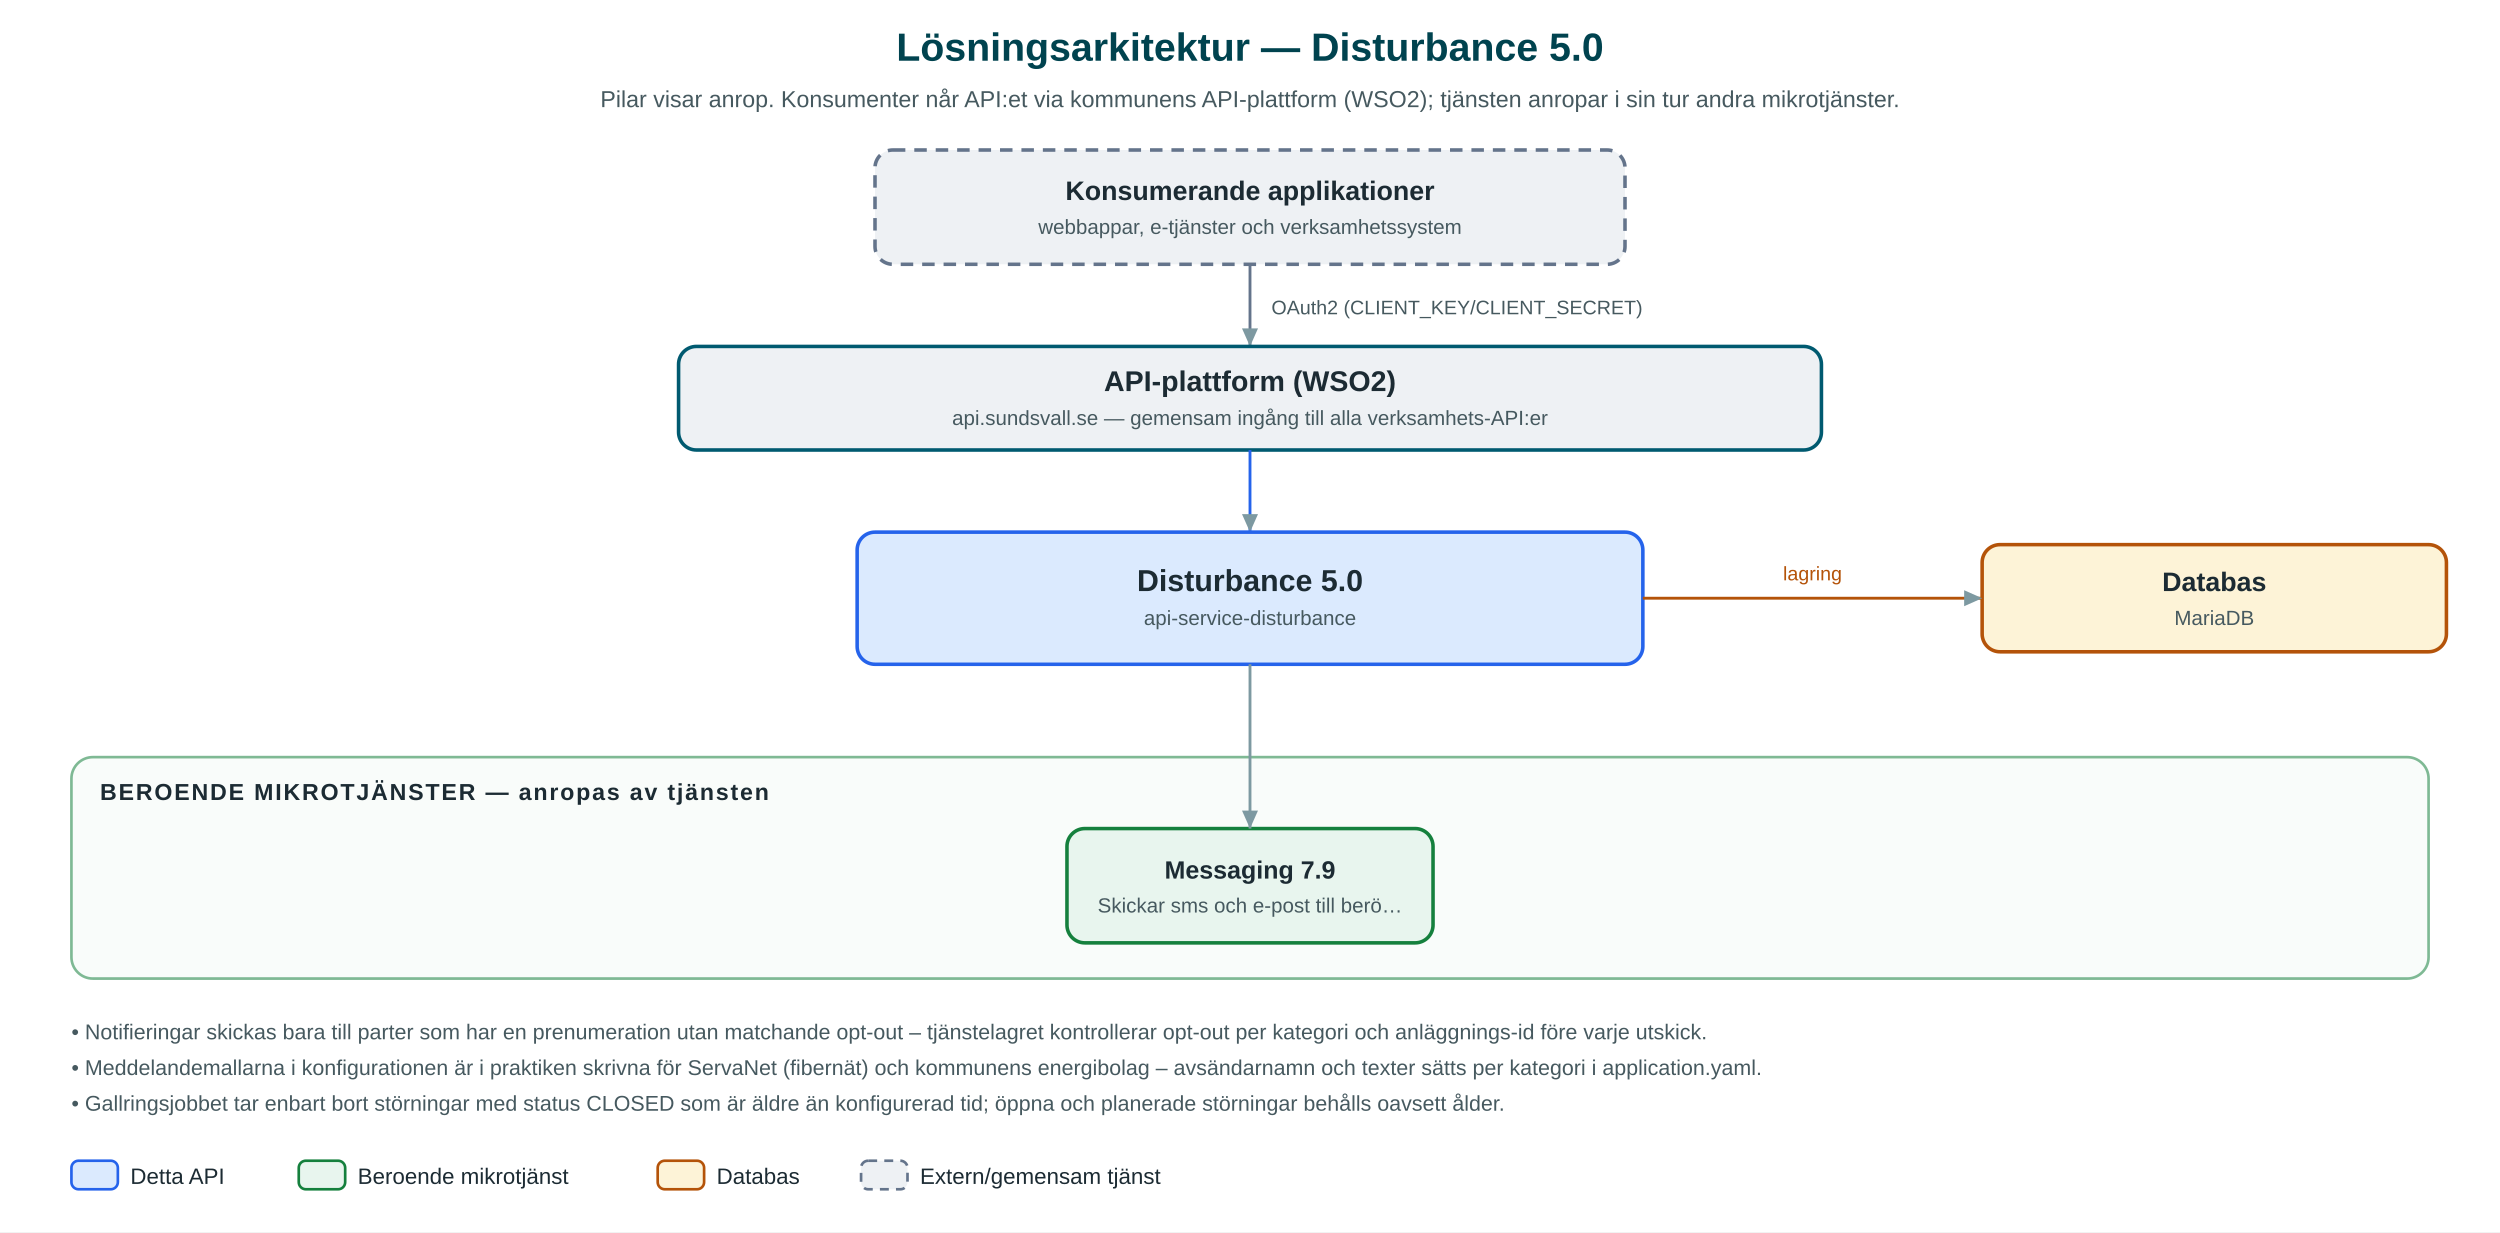
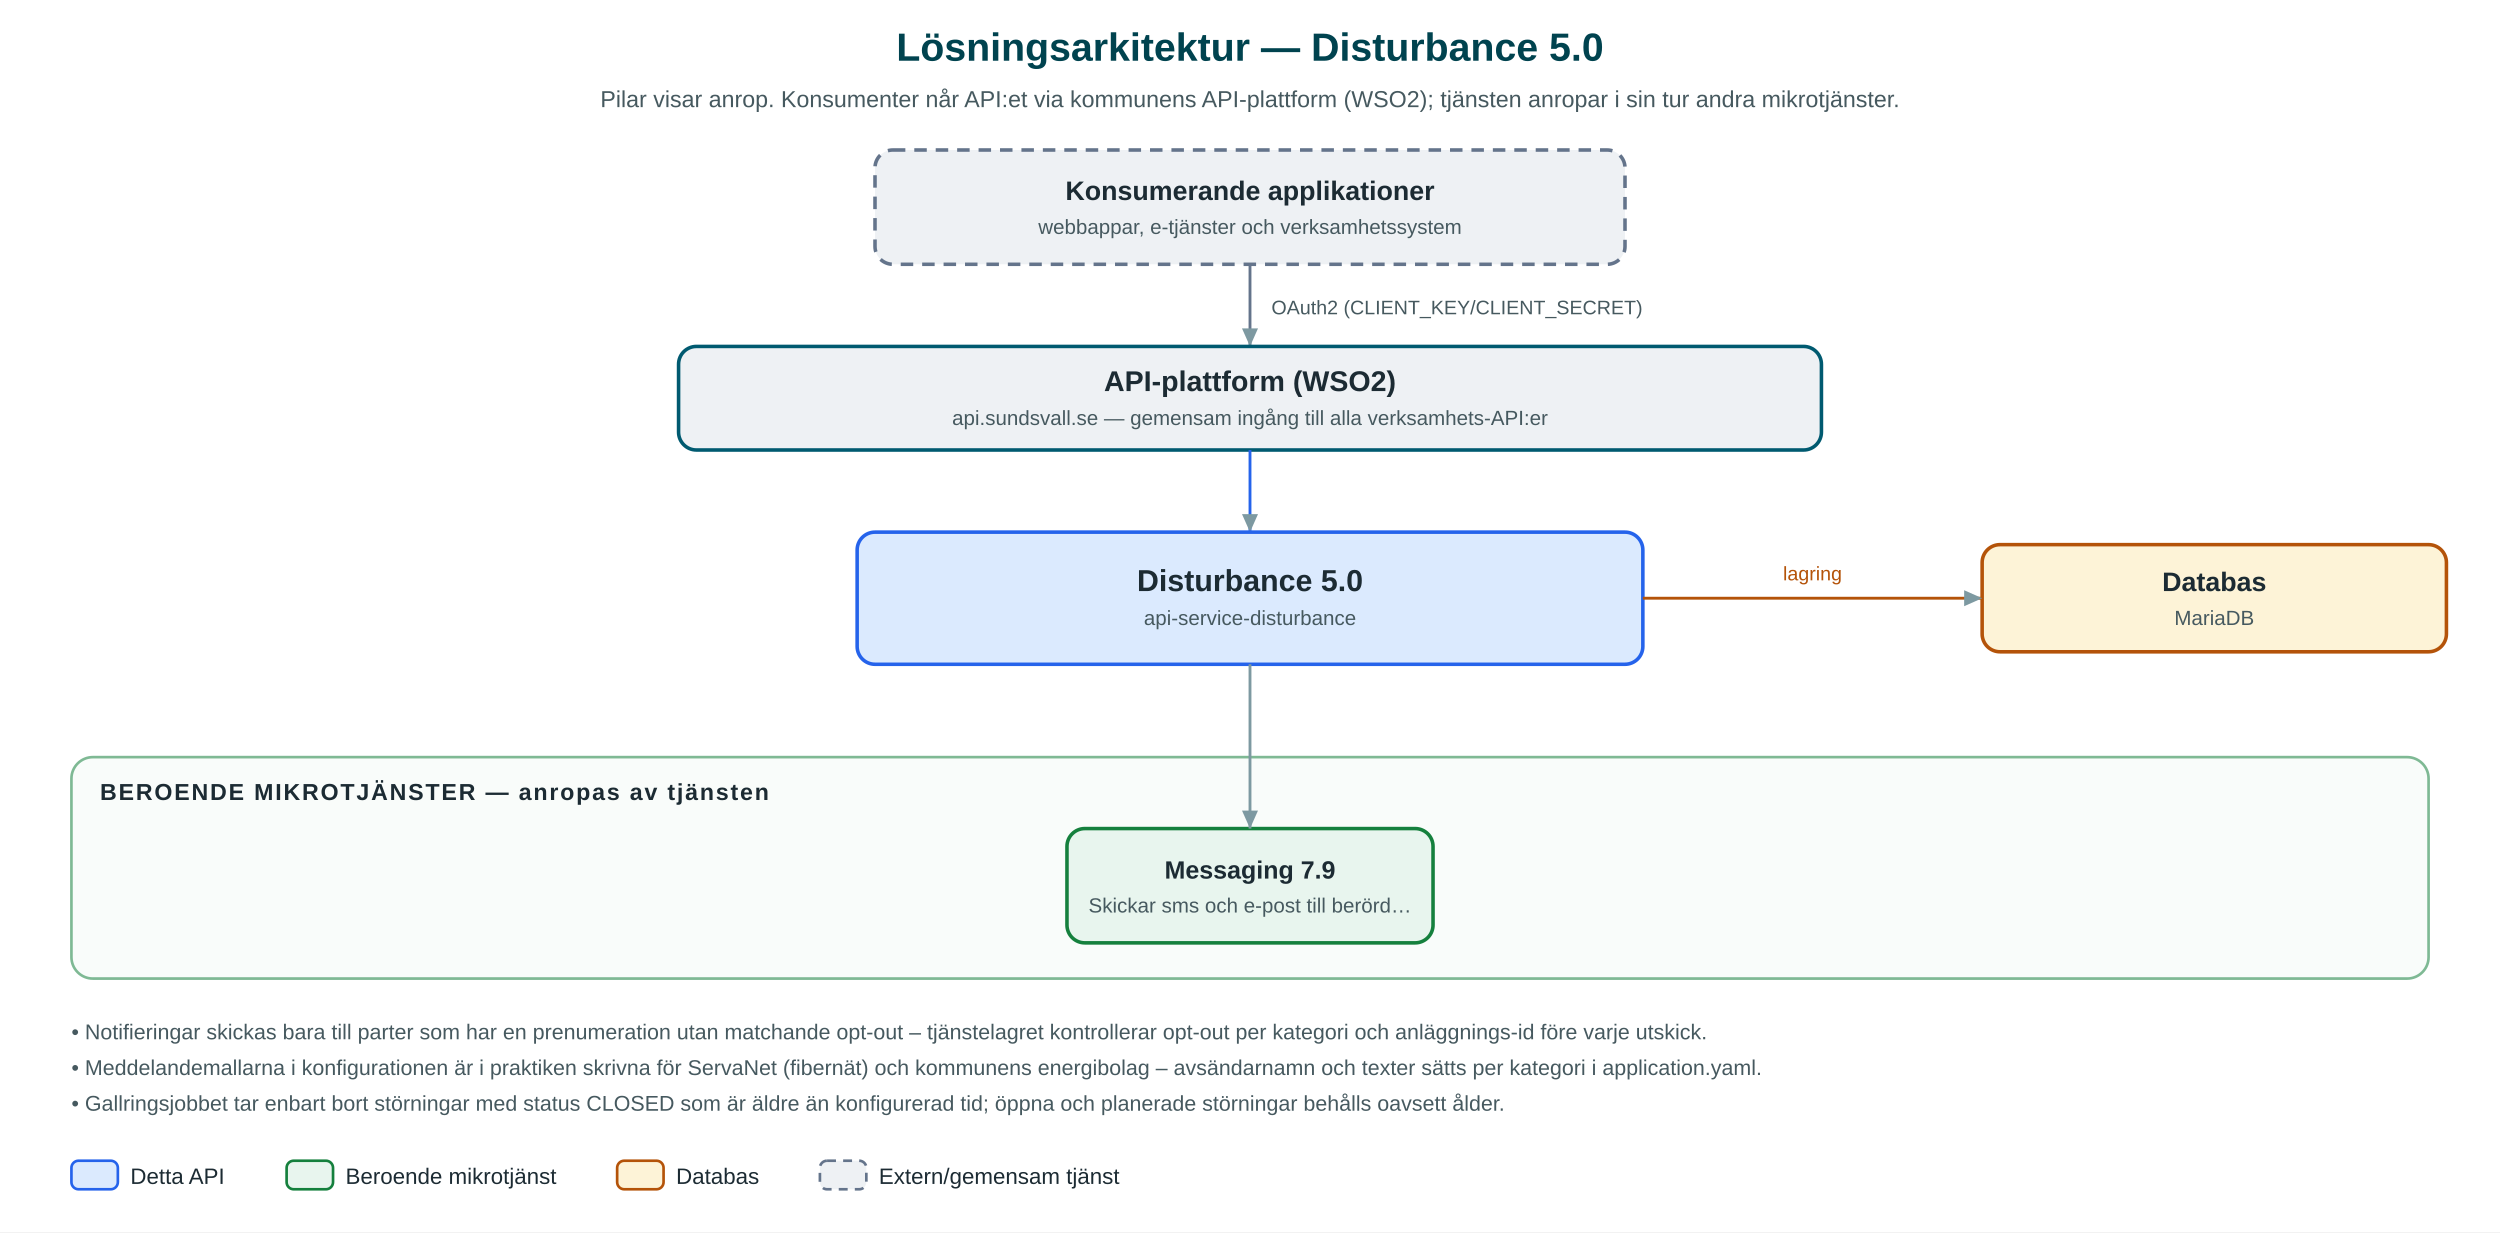
<svg xmlns="http://www.w3.org/2000/svg" viewBox="0 0 1400 690" font-family="Segoe UI, Helvetica Neue, Arial, sans-serif" role="img" aria-label="Arkitekturdiagram för Disturbance 5.0">
  <defs>
    <marker id="arr" viewBox="0 0 10 10" refX="9" refY="5" markerWidth="7" markerHeight="7" orient="auto-start-reverse">
      <path d="M 0 1 L 9 5 L 0 9 z" fill="#7d99a1" />
    </marker>
  </defs>
  <rect width="1400" height="690" fill="#ffffff" />
  <text x="700.0" y="34" text-anchor="middle" font-size="22" font-weight="bold" fill="#00434f">Lösningsarkitektur — Disturbance 5.0</text>
  <text x="700.0" y="60" text-anchor="middle" font-size="13" fill="#46595f">Pilar visar anrop. Konsumenter når API:et via kommunens API-plattform (WSO2); tjänsten anropar i sin tur andra mikrotjänster.</text>
  <rect x="490.0" y="84" rx="10" width="420" height="64" fill="#eef1f4" stroke="#64748b" stroke-width="2" stroke-dasharray="7,5" />
  <text x="700.0" y="112.0" text-anchor="middle" font-size="15" font-weight="bold" fill="#1c2b33">Konsumerande applikationer</text>
  <text x="700.0" y="131.0" text-anchor="middle" font-size="11.5" fill="#46595f">webbappar, e-tjänster och verksamhetssystem</text>
  <path d="M 700.0 148 L 700.0 194" fill="none" stroke="#64748b" stroke-width="1.6" marker-end="url(#arr)" />
  <text x="712.0" y="176" font-size="11" fill="#46595f">OAuth2 (CLIENT_KEY/CLIENT_SECRET)</text>
  <rect x="380.0" y="194" rx="10" width="640" height="58" fill="#eef1f4" stroke="#005a70" stroke-width="2" />
  <text x="700.0" y="219.0" text-anchor="middle" font-size="16" font-weight="bold" fill="#1c2b33">API-plattform (WSO2)</text>
  <text x="700.0" y="238.0" text-anchor="middle" font-size="11.5" fill="#46595f">api.sundsvall.se — gemensam ingång till alla verksamhets-API:er</text>
  <path d="M 700.0 252 L 700.0 298" fill="none" stroke="#2563eb" stroke-width="1.6" marker-end="url(#arr)" />
  <rect x="480.0" y="298" rx="10" width="440" height="74" fill="#dbeafe" stroke="#2563eb" stroke-width="2" />
  <text x="700.0" y="331.0" text-anchor="middle" font-size="17" font-weight="bold" fill="#1c2b33">Disturbance 5.0</text>
  <text x="700.0" y="350.0" text-anchor="middle" font-size="11.5" fill="#46595f">api-service-disturbance</text>
  <rect x="1110" y="305" rx="10" width="260" height="60" fill="#fdf3d7" stroke="#b45309" stroke-width="2" />
  <text x="1240.0" y="331.0" text-anchor="middle" font-size="15" font-weight="bold" fill="#1c2b33">Databas</text>
  <text x="1240.0" y="350.0" text-anchor="middle" font-size="11.5" fill="#46595f">MariaDB</text>
  <path d="M 920.0 335.0 L 1110 335.0" fill="none" stroke="#b45309" stroke-width="1.6" marker-end="url(#arr)" />
  <text x="1015.0" y="325.0" text-anchor="middle" font-size="11" fill="#b45309">lagring</text>
  <rect x="40" y="424" rx="12" width="1320" height="124" fill="#f4faf6" stroke="#15803d" stroke-width="1.5" opacity="0.55" />
  <text x="56" y="448" font-size="13" font-weight="bold" letter-spacing="1" fill="#1c2b33">BEROENDE MIKROTJÄNSTER — anropas av tjänsten</text>
  <rect x="597.5" y="464" rx="10" width="205" height="64" fill="#e8f5ee" stroke="#15803d" stroke-width="2" />
  <text x="700.0" y="492.0" text-anchor="middle" font-size="14" font-weight="bold" fill="#1c2b33">Messaging 7.9</text>
-   <text x="700.0" y="511.0" text-anchor="middle" font-size="11.5" fill="#46595f">Skickar sms och e-post till berö…</text>
+   <text x="700.0" y="511.0" text-anchor="middle" font-size="11.5" fill="#46595f">Skickar sms och e-post till berörd…</text>
  <path d="M 700.0 372 C 700.0 418.0, 700.0 418.0, 700.0 464" fill="none" stroke="#7d99a1" stroke-width="1.6" marker-end="url(#arr)" />
  <text x="40" y="582" font-size="12" fill="#46595f">• Notifieringar skickas bara till parter som har en prenumeration utan matchande opt-out – tjänstelagret kontrollerar opt-out per kategori och anläggnings-id före varje utskick.</text>
  <text x="40" y="602" font-size="12" fill="#46595f">• Meddelandemallarna i konfigurationen är i praktiken skrivna för ServaNet (fibernät) och kommunens energibolag – avsändarnamn och texter sätts per kategori i application.yaml.</text>
  <text x="40" y="622" font-size="12" fill="#46595f">• Gallringsjobbet tar enbart bort störningar med status CLOSED som är äldre än konfigurerad tid; öppna och planerade störningar behålls oavsett ålder.</text>
  <rect x="40" y="650" width="26" height="16" rx="4" fill="#dbeafe" stroke="#2563eb" stroke-width="1.5" />
  <text x="73" y="663" font-size="12.5" fill="#1c2b33">Detta API</text>
-   <rect x="167.3" y="650" width="26" height="16" rx="4" fill="#e8f5ee" stroke="#15803d" stroke-width="1.5" />
-   <text x="200.3" y="663" font-size="12.5" fill="#1c2b33">Beroende mikrotjänst</text>
-   <rect x="368.3" y="650" width="26" height="16" rx="4" fill="#fdf3d7" stroke="#b45309" stroke-width="1.5" />
-   <text x="401.3" y="663" font-size="12.5" fill="#1c2b33">Databas</text>
-   <rect x="482.2" y="650" width="26" height="16" rx="4" fill="#eef1f4" stroke="#64748b" stroke-width="1.5" stroke-dasharray="5,4" />
-   <text x="515.2" y="663" font-size="12.5" fill="#1c2b33">Extern/gemensam tjänst</text>
+   <rect x="160.5" y="650" width="26" height="16" rx="4" fill="#e8f5ee" stroke="#15803d" stroke-width="1.5" />
+   <text x="193.5" y="663" font-size="12.5" fill="#1c2b33">Beroende mikrotjänst</text>
+   <rect x="345.6" y="650" width="26" height="16" rx="4" fill="#fdf3d7" stroke="#b45309" stroke-width="1.5" />
+   <text x="378.6" y="663" font-size="12.5" fill="#1c2b33">Databas</text>
+   <rect x="459.15" y="650" width="26" height="16" rx="4" fill="#eef1f4" stroke="#64748b" stroke-width="1.5" stroke-dasharray="5,4" />
+   <text x="492.15" y="663" font-size="12.5" fill="#1c2b33">Extern/gemensam tjänst</text>
</svg>
